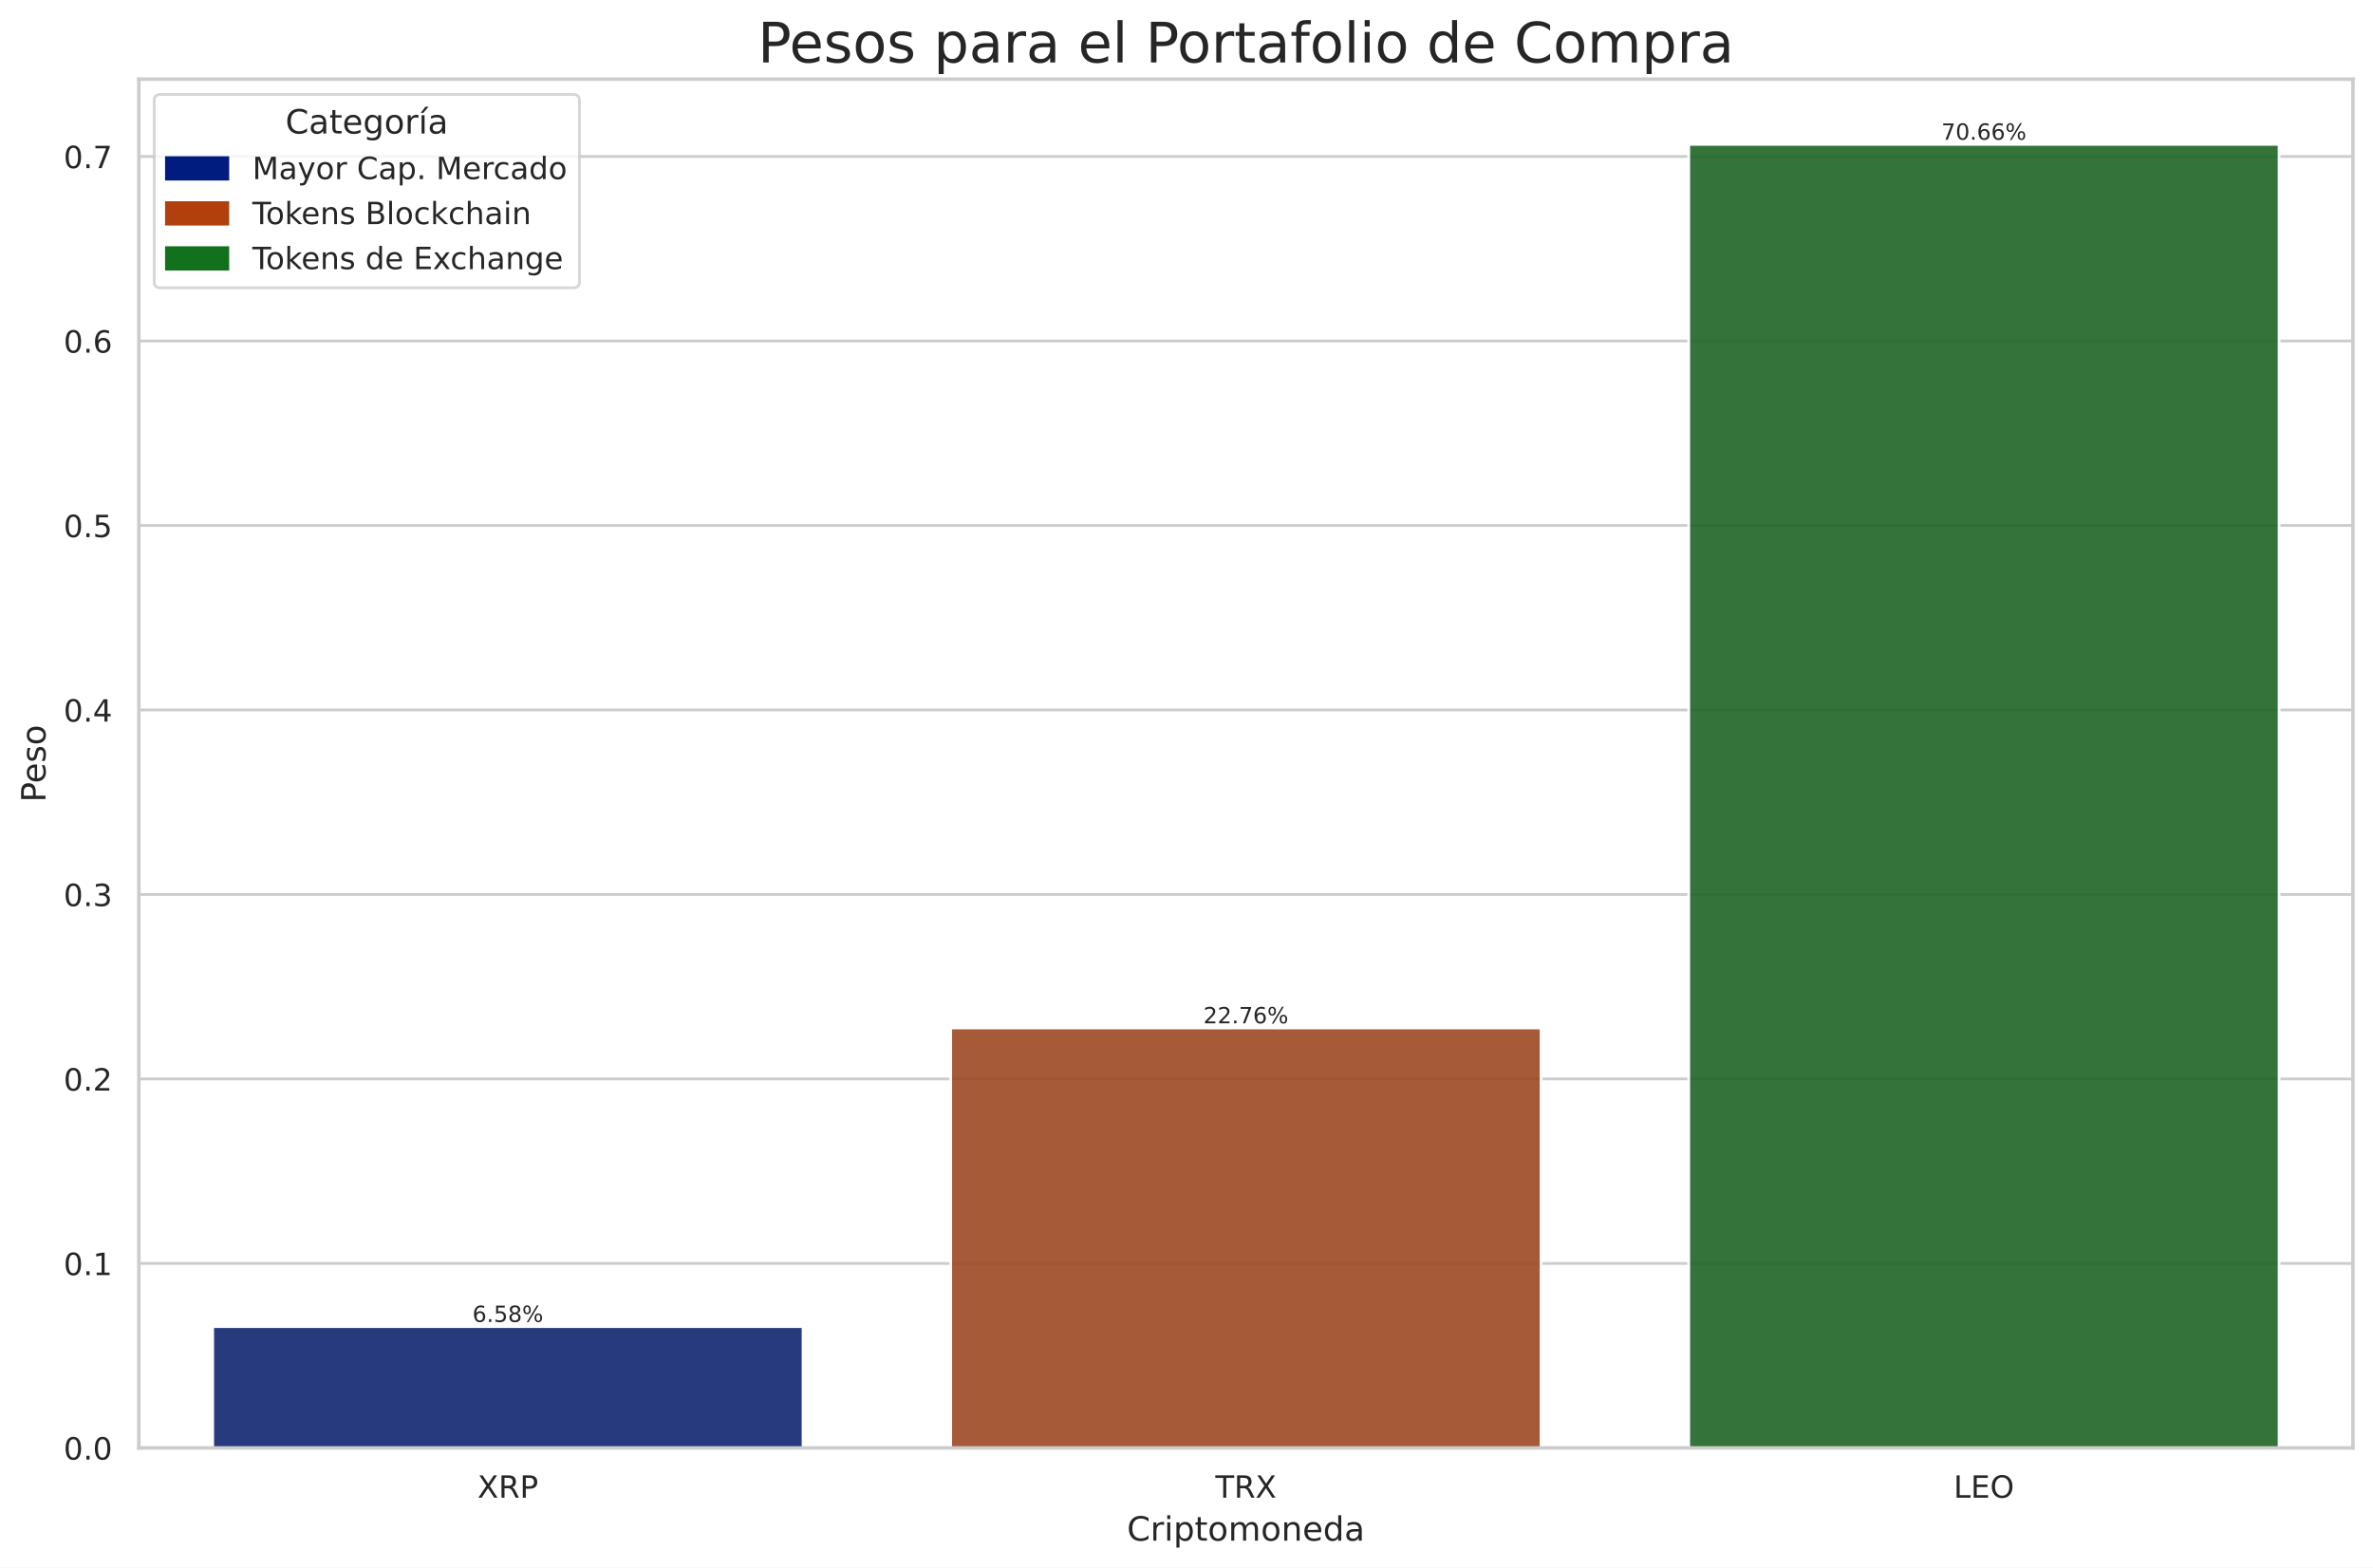
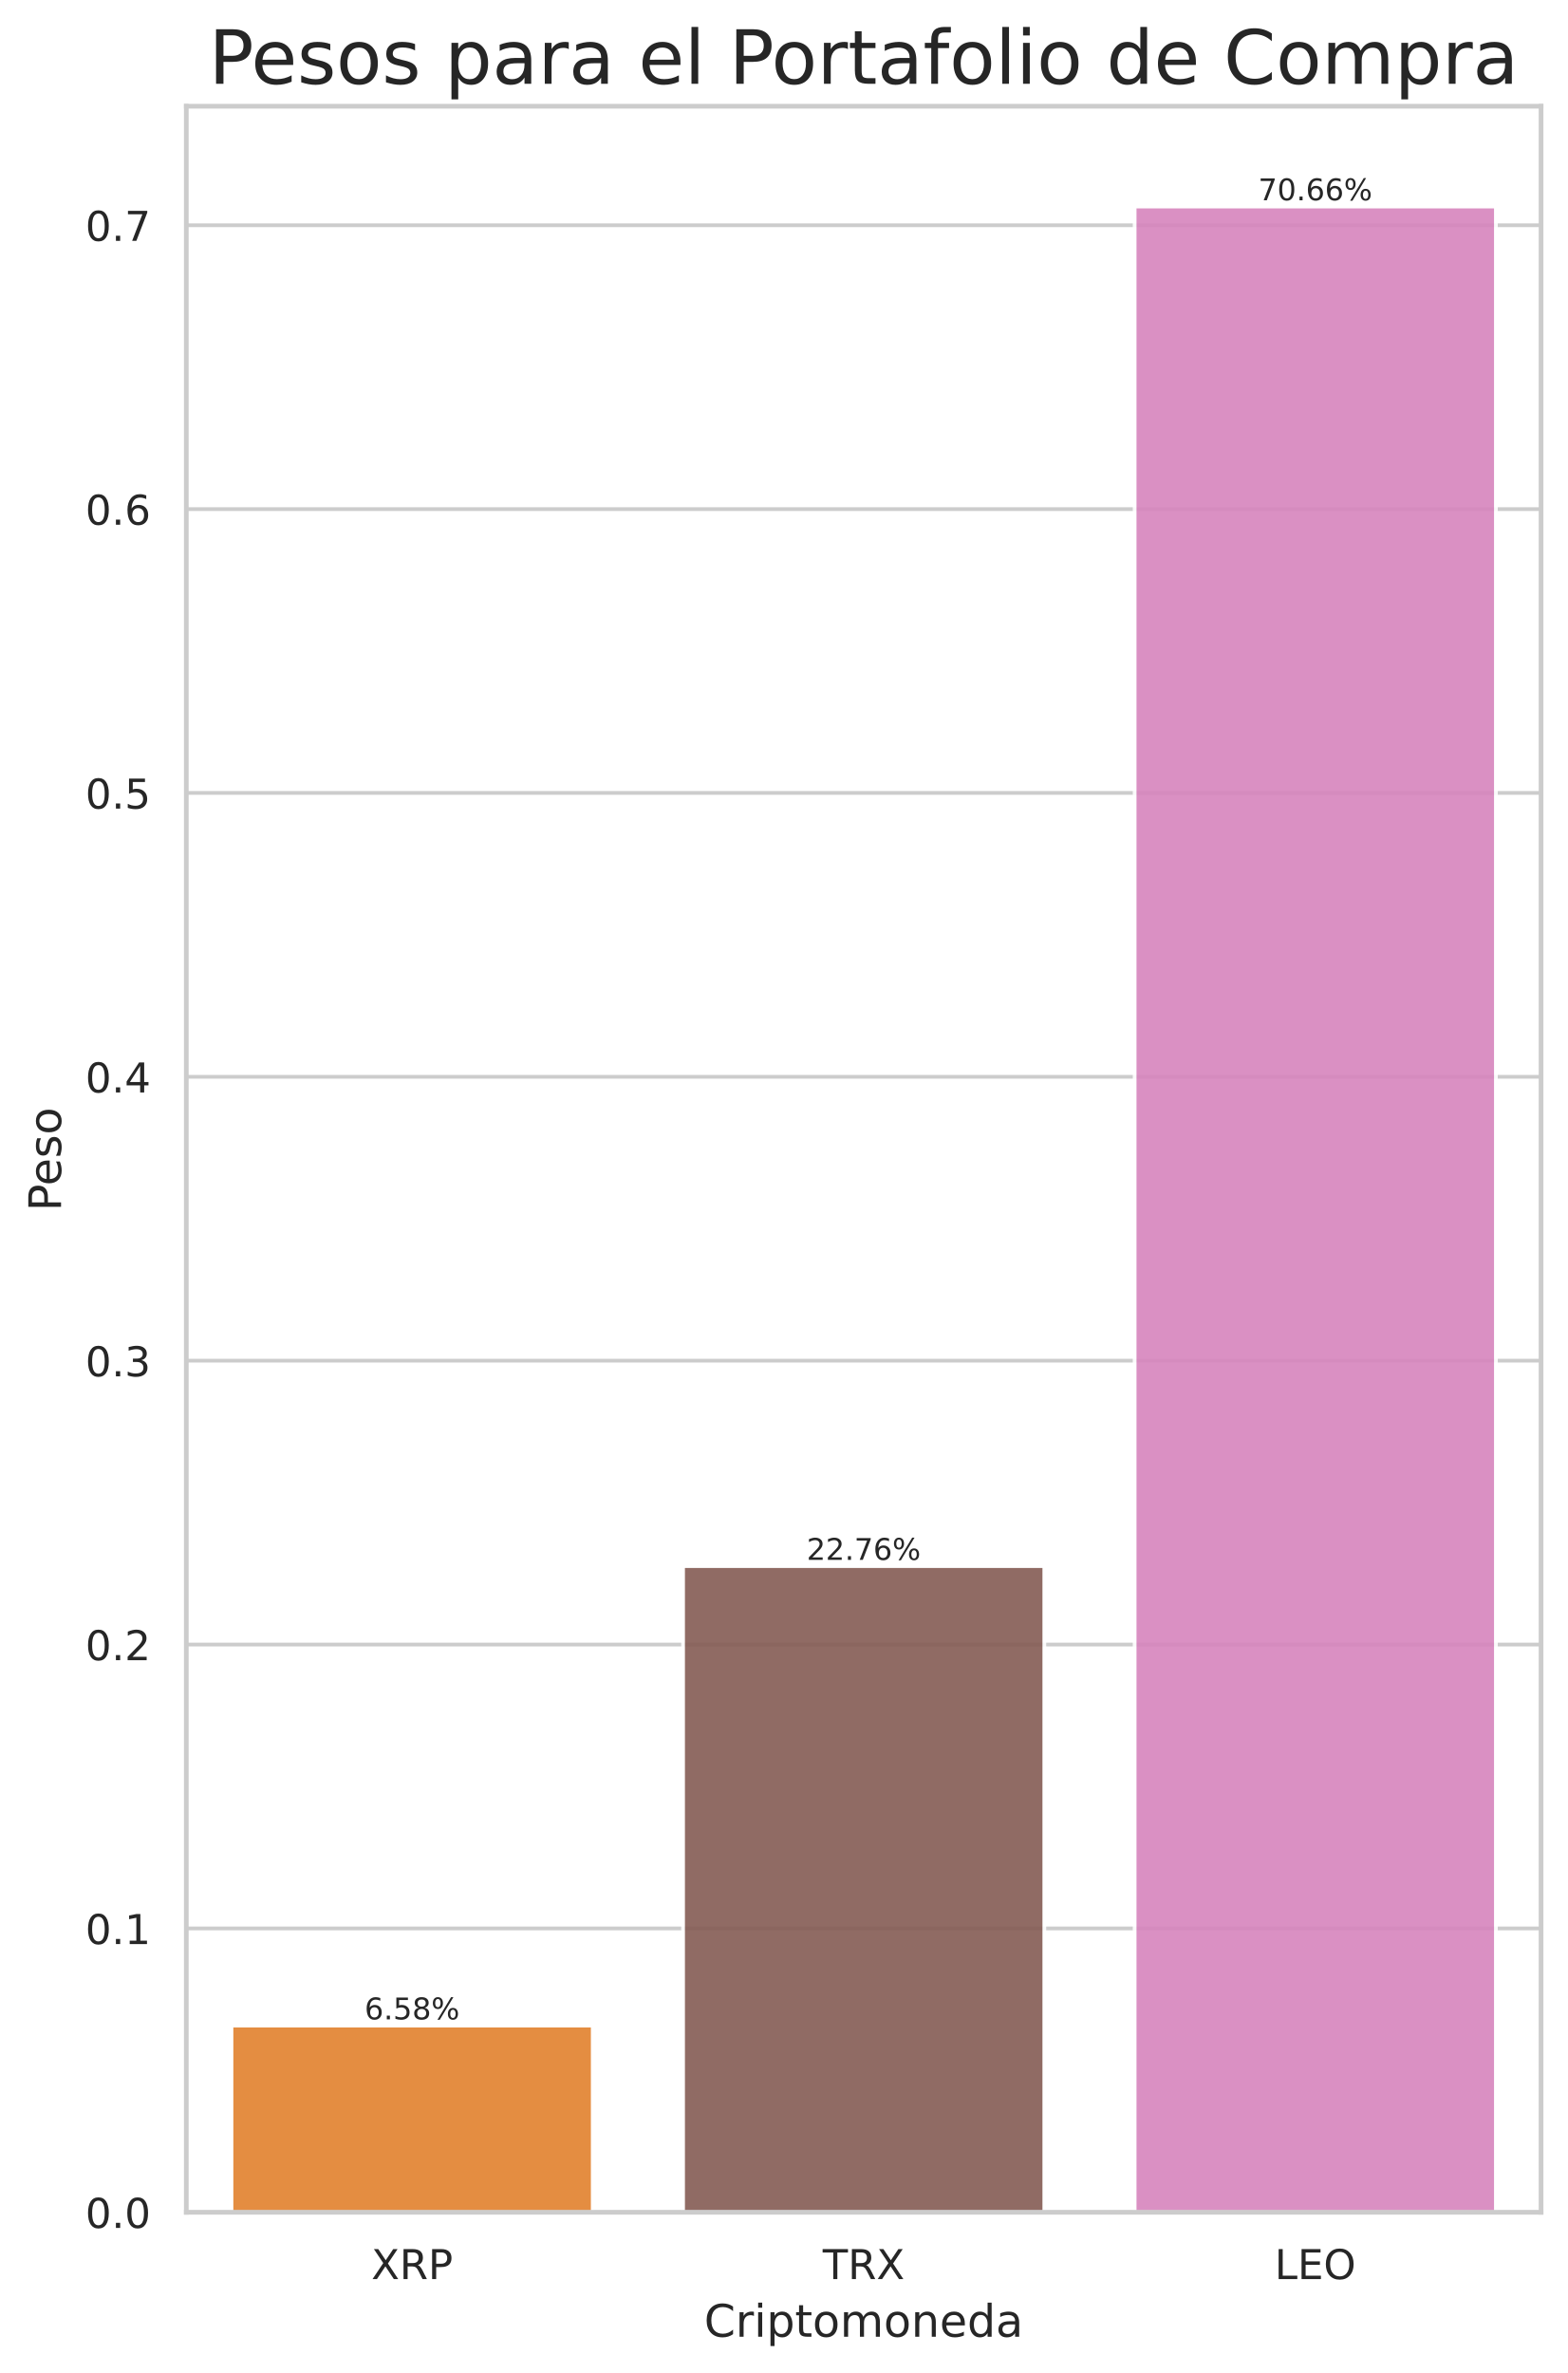
- <svg xmlns="http://www.w3.org/2000/svg" xmlns:xlink="http://www.w3.org/1999/xlink" width="851.167pt" height="562.337pt" viewBox="0 0 851.167 562.337" version="1.1">
+ <svg xmlns="http://www.w3.org/2000/svg" xmlns:xlink="http://www.w3.org/1999/xlink" width="419.167pt" height="634.337pt" viewBox="0 0 419.167 634.337" version="1.1">
  <defs>
    <style type="text/css">*{stroke-linejoin: round; stroke-linecap: butt}</style>
  </defs>
  <g id="figure_1">
    <g id="patch_1">
-       <path d="M 0 562.337  L 851.167 562.337  L 851.167 0  L 0 0  z " style="fill: #ffffff" />
+       <path d="M 0 634.337  L 419.167 634.337  L 419.167 0  L 0 0  z " style="fill: #ffffff" />
    </g>
    <g id="axes_1">
      <g id="patch_2">
-         <path d="M 49.807 519.377  L 843.967 519.377  L 843.967 28.397  L 49.807 28.397  z " style="fill: #ffffff" />
+         <path d="M 49.807 591.377  L 411.967 591.377  L 411.967 28.397  L 49.807 28.397  z " style="fill: #ffffff" />
      </g>
      <g id="matplotlib.axis_1">
        <g id="xtick_1">
          <g id="text_1">
-             <g style="fill: #262626" transform="translate(171.2617 537.2352) scale(0.11 -0.11)">
+             <g style="fill: #262626" transform="translate(99.26172 609.2352) scale(0.11 -0.11)">
              <defs>
                <path id="DejaVuSans-58" d="M 403 4666  L 1081 4666  L 2241 2931  L 3406 4666  L 4084 4666  L 2584 2425  L 4184 0  L 3506 0  L 2194 1984  L 872 0  L 191 0  L 1856 2491  L 403 4666  z " transform="scale(0.015625)" />
                <path id="DejaVuSans-52" d="M 2841 2188  Q 3044 2119 3236 1894  Q 3428 1669 3622 1275  L 4263 0  L 3584 0  L 2988 1197  Q 2756 1666 2539 1819  Q 2322 1972 1947 1972  L 1259 1972  L 1259 0  L 628 0  L 628 4666  L 2053 4666  Q 2853 4666 3247 4331  Q 3641 3997 3641 3322  Q 3641 2881 3436 2590  Q 3231 2300 2841 2188  z M 1259 4147  L 1259 2491  L 2053 2491  Q 2509 2491 2742 2702  Q 2975 2913 2975 3322  Q 2975 3731 2742 3939  Q 2509 4147 2053 4147  L 1259 4147  z " transform="scale(0.015625)" />
                <path id="DejaVuSans-50" d="M 1259 4147  L 1259 2394  L 2053 2394  Q 2494 2394 2734 2622  Q 2975 2850 2975 3272  Q 2975 3691 2734 3919  Q 2494 4147 2053 4147  L 1259 4147  z M 628 4666  L 2053 4666  Q 2838 4666 3239 4311  Q 3641 3956 3641 3272  Q 3641 2581 3239 2228  Q 2838 1875 2053 1875  L 1259 1875  L 1259 0  L 628 0  L 628 4666  z " transform="scale(0.015625)" />
              </defs>
              <use xlink:href="#DejaVuSans-58" />
              <use xlink:href="#DejaVuSans-52" x="68.506" />
              <use xlink:href="#DejaVuSans-50" x="137.988" />
            </g>
          </g>
        </g>
        <g id="xtick_2">
          <g id="text_2">
-             <g style="fill: #262626" transform="translate(435.9388 537.2352) scale(0.11 -0.11)">
+             <g style="fill: #262626" transform="translate(219.9387 609.2352) scale(0.11 -0.11)">
              <defs>
                <path id="DejaVuSans-54" d="M -19 4666  L 3928 4666  L 3928 4134  L 2272 4134  L 2272 0  L 1638 0  L 1638 4134  L -19 4134  L -19 4666  z " transform="scale(0.015625)" />
              </defs>
              <use xlink:href="#DejaVuSans-54" />
              <use xlink:href="#DejaVuSans-52" x="61.084" />
              <use xlink:href="#DejaVuSans-58" x="130.566" />
            </g>
          </g>
        </g>
        <g id="xtick_3">
          <g id="text_3">
-             <g style="fill: #262626" transform="translate(700.7378 537.2352) scale(0.11 -0.11)">
+             <g style="fill: #262626" transform="translate(340.7378 609.2352) scale(0.11 -0.11)">
              <defs>
                <path id="DejaVuSans-4c" d="M 628 4666  L 1259 4666  L 1259 531  L 3531 531  L 3531 0  L 628 0  L 628 4666  z " transform="scale(0.015625)" />
                <path id="DejaVuSans-45" d="M 628 4666  L 3578 4666  L 3578 4134  L 1259 4134  L 1259 2753  L 3481 2753  L 3481 2222  L 1259 2222  L 1259 531  L 3634 531  L 3634 0  L 628 0  L 628 4666  z " transform="scale(0.015625)" />
                <path id="DejaVuSans-4f" d="M 2522 4238  Q 1834 4238 1429 3725  Q 1025 3213 1025 2328  Q 1025 1447 1429 934  Q 1834 422 2522 422  Q 3209 422 3611 934  Q 4013 1447 4013 2328  Q 4013 3213 3611 3725  Q 3209 4238 2522 4238  z M 2522 4750  Q 3503 4750 4090 4092  Q 4678 3434 4678 2328  Q 4678 1225 4090 567  Q 3503 -91 2522 -91  Q 1538 -91 948 565  Q 359 1222 359 2328  Q 359 3434 948 4092  Q 1538 4750 2522 4750  z " transform="scale(0.015625)" />
              </defs>
              <use xlink:href="#DejaVuSans-4c" />
              <use xlink:href="#DejaVuSans-45" x="55.713" />
              <use xlink:href="#DejaVuSans-4f" x="118.896" />
            </g>
          </g>
        </g>
        <g id="text_4">
-           <g style="fill: #262626" transform="translate(404.2356 552.6409) scale(0.12 -0.12)">
+           <g style="fill: #262626" transform="translate(188.2356 624.6409) scale(0.12 -0.12)">
            <defs>
              <path id="DejaVuSans-43" d="M 4122 4306  L 4122 3641  Q 3803 3938 3442 4084  Q 3081 4231 2675 4231  Q 1875 4231 1450 3742  Q 1025 3253 1025 2328  Q 1025 1406 1450 917  Q 1875 428 2675 428  Q 3081 428 3442 575  Q 3803 722 4122 1019  L 4122 359  Q 3791 134 3420 21  Q 3050 -91 2638 -91  Q 1578 -91 968 557  Q 359 1206 359 2328  Q 359 3453 968 4101  Q 1578 4750 2638 4750  Q 3056 4750 3426 4639  Q 3797 4528 4122 4306  z " transform="scale(0.015625)" />
              <path id="DejaVuSans-72" d="M 2631 2963  Q 2534 3019 2420 3045  Q 2306 3072 2169 3072  Q 1681 3072 1420 2755  Q 1159 2438 1159 1844  L 1159 0  L 581 0  L 581 3500  L 1159 3500  L 1159 2956  Q 1341 3275 1631 3429  Q 1922 3584 2338 3584  Q 2397 3584 2469 3576  Q 2541 3569 2628 3553  L 2631 2963  z " transform="scale(0.015625)" />
              <path id="DejaVuSans-69" d="M 603 3500  L 1178 3500  L 1178 0  L 603 0  L 603 3500  z M 603 4863  L 1178 4863  L 1178 4134  L 603 4134  L 603 4863  z " transform="scale(0.015625)" />
              <path id="DejaVuSans-70" d="M 1159 525  L 1159 -1331  L 581 -1331  L 581 3500  L 1159 3500  L 1159 2969  Q 1341 3281 1617 3432  Q 1894 3584 2278 3584  Q 2916 3584 3314 3078  Q 3713 2572 3713 1747  Q 3713 922 3314 415  Q 2916 -91 2278 -91  Q 1894 -91 1617 61  Q 1341 213 1159 525  z M 3116 1747  Q 3116 2381 2855 2742  Q 2594 3103 2138 3103  Q 1681 3103 1420 2742  Q 1159 2381 1159 1747  Q 1159 1113 1420 752  Q 1681 391 2138 391  Q 2594 391 2855 752  Q 3116 1113 3116 1747  z " transform="scale(0.015625)" />
              <path id="DejaVuSans-74" d="M 1172 4494  L 1172 3500  L 2356 3500  L 2356 3053  L 1172 3053  L 1172 1153  Q 1172 725 1289 603  Q 1406 481 1766 481  L 2356 481  L 2356 0  L 1766 0  Q 1100 0 847 248  Q 594 497 594 1153  L 594 3053  L 172 3053  L 172 3500  L 594 3500  L 594 4494  L 1172 4494  z " transform="scale(0.015625)" />
              <path id="DejaVuSans-6f" d="M 1959 3097  Q 1497 3097 1228 2736  Q 959 2375 959 1747  Q 959 1119 1226 758  Q 1494 397 1959 397  Q 2419 397 2687 759  Q 2956 1122 2956 1747  Q 2956 2369 2687 2733  Q 2419 3097 1959 3097  z M 1959 3584  Q 2709 3584 3137 3096  Q 3566 2609 3566 1747  Q 3566 888 3137 398  Q 2709 -91 1959 -91  Q 1206 -91 779 398  Q 353 888 353 1747  Q 353 2609 779 3096  Q 1206 3584 1959 3584  z " transform="scale(0.015625)" />
              <path id="DejaVuSans-6d" d="M 3328 2828  Q 3544 3216 3844 3400  Q 4144 3584 4550 3584  Q 5097 3584 5394 3201  Q 5691 2819 5691 2113  L 5691 0  L 5113 0  L 5113 2094  Q 5113 2597 4934 2840  Q 4756 3084 4391 3084  Q 3944 3084 3684 2787  Q 3425 2491 3425 1978  L 3425 0  L 2847 0  L 2847 2094  Q 2847 2600 2669 2842  Q 2491 3084 2119 3084  Q 1678 3084 1418 2786  Q 1159 2488 1159 1978  L 1159 0  L 581 0  L 581 3500  L 1159 3500  L 1159 2956  Q 1356 3278 1631 3431  Q 1906 3584 2284 3584  Q 2666 3584 2933 3390  Q 3200 3197 3328 2828  z " transform="scale(0.015625)" />
              <path id="DejaVuSans-6e" d="M 3513 2113  L 3513 0  L 2938 0  L 2938 2094  Q 2938 2591 2744 2837  Q 2550 3084 2163 3084  Q 1697 3084 1428 2787  Q 1159 2491 1159 1978  L 1159 0  L 581 0  L 581 3500  L 1159 3500  L 1159 2956  Q 1366 3272 1645 3428  Q 1925 3584 2291 3584  Q 2894 3584 3203 3211  Q 3513 2838 3513 2113  z " transform="scale(0.015625)" />
              <path id="DejaVuSans-65" d="M 3597 1894  L 3597 1613  L 953 1613  Q 991 1019 1311 708  Q 1631 397 2203 397  Q 2534 397 2845 478  Q 3156 559 3463 722  L 3463 178  Q 3153 47 2828 -22  Q 2503 -91 2169 -91  Q 1331 -91 842 396  Q 353 884 353 1716  Q 353 2575 817 3079  Q 1281 3584 2069 3584  Q 2775 3584 3186 3129  Q 3597 2675 3597 1894  z M 3022 2063  Q 3016 2534 2758 2815  Q 2500 3097 2075 3097  Q 1594 3097 1305 2825  Q 1016 2553 972 2059  L 3022 2063  z " transform="scale(0.015625)" />
              <path id="DejaVuSans-64" d="M 2906 2969  L 2906 4863  L 3481 4863  L 3481 0  L 2906 0  L 2906 525  Q 2725 213 2448 61  Q 2172 -91 1784 -91  Q 1150 -91 751 415  Q 353 922 353 1747  Q 353 2572 751 3078  Q 1150 3584 1784 3584  Q 2172 3584 2448 3432  Q 2725 3281 2906 2969  z M 947 1747  Q 947 1113 1208 752  Q 1469 391 1925 391  Q 2381 391 2643 752  Q 2906 1113 2906 1747  Q 2906 2381 2643 2742  Q 2381 3103 1925 3103  Q 1469 3103 1208 2742  Q 947 2381 947 1747  z " transform="scale(0.015625)" />
              <path id="DejaVuSans-61" d="M 2194 1759  Q 1497 1759 1228 1600  Q 959 1441 959 1056  Q 959 750 1161 570  Q 1363 391 1709 391  Q 2188 391 2477 730  Q 2766 1069 2766 1631  L 2766 1759  L 2194 1759  z M 3341 1997  L 3341 0  L 2766 0  L 2766 531  Q 2569 213 2275 61  Q 1981 -91 1556 -91  Q 1019 -91 701 211  Q 384 513 384 1019  Q 384 1609 779 1909  Q 1175 2209 1959 2209  L 2766 2209  L 2766 2266  Q 2766 2663 2505 2880  Q 2244 3097 1772 3097  Q 1472 3097 1187 3025  Q 903 2953 641 2809  L 641 3341  Q 956 3463 1253 3523  Q 1550 3584 1831 3584  Q 2591 3584 2966 3190  Q 3341 2797 3341 1997  z " transform="scale(0.015625)" />
            </defs>
            <use xlink:href="#DejaVuSans-43" />
            <use xlink:href="#DejaVuSans-72" x="69.824" />
            <use xlink:href="#DejaVuSans-69" x="110.938" />
            <use xlink:href="#DejaVuSans-70" x="138.721" />
            <use xlink:href="#DejaVuSans-74" x="202.197" />
            <use xlink:href="#DejaVuSans-6f" x="241.406" />
            <use xlink:href="#DejaVuSans-6d" x="302.588" />
            <use xlink:href="#DejaVuSans-6f" x="400" />
            <use xlink:href="#DejaVuSans-6e" x="461.182" />
            <use xlink:href="#DejaVuSans-65" x="524.561" />
            <use xlink:href="#DejaVuSans-64" x="586.084" />
            <use xlink:href="#DejaVuSans-61" x="649.561" />
          </g>
        </g>
      </g>
      <g id="matplotlib.axis_2">
        <g id="ytick_1">
          <g id="line2d_1">
-             <path d="M 49.807 519.377  L 843.967 519.377  " clip-path="url(#p61f77b5003)" style="fill: none; stroke: #cccccc; stroke-linecap: round" />
+             <path d="M 49.807 591.377  L 411.967 591.377  " clip-path="url(#pde2c25f08b)" style="fill: none; stroke: #cccccc; stroke-linecap: round" />
          </g>
          <g id="text_5">
-             <g style="fill: #262626" transform="translate(22.81375 523.556) scale(0.11 -0.11)">
+             <g style="fill: #262626" transform="translate(22.81375 595.556) scale(0.11 -0.11)">
              <defs>
                <path id="DejaVuSans-30" d="M 2034 4250  Q 1547 4250 1301 3770  Q 1056 3291 1056 2328  Q 1056 1369 1301 889  Q 1547 409 2034 409  Q 2525 409 2770 889  Q 3016 1369 3016 2328  Q 3016 3291 2770 3770  Q 2525 4250 2034 4250  z M 2034 4750  Q 2819 4750 3233 4129  Q 3647 3509 3647 2328  Q 3647 1150 3233 529  Q 2819 -91 2034 -91  Q 1250 -91 836 529  Q 422 1150 422 2328  Q 422 3509 836 4129  Q 1250 4750 2034 4750  z " transform="scale(0.015625)" />
                <path id="DejaVuSans-2e" d="M 684 794  L 1344 794  L 1344 0  L 684 0  L 684 794  z " transform="scale(0.015625)" />
              </defs>
              <use xlink:href="#DejaVuSans-30" />
              <use xlink:href="#DejaVuSans-2e" x="63.623" />
              <use xlink:href="#DejaVuSans-30" x="95.41" />
            </g>
          </g>
        </g>
        <g id="ytick_2">
          <g id="line2d_2">
-             <path d="M 49.807 453.2  L 843.967 453.2  " clip-path="url(#p61f77b5003)" style="fill: none; stroke: #cccccc; stroke-linecap: round" />
+             <path d="M 49.807 515.495  L 411.967 515.495  " clip-path="url(#pde2c25f08b)" style="fill: none; stroke: #cccccc; stroke-linecap: round" />
          </g>
          <g id="text_6">
-             <g style="fill: #262626" transform="translate(22.81375 457.379) scale(0.11 -0.11)">
+             <g style="fill: #262626" transform="translate(22.81375 519.6745) scale(0.11 -0.11)">
              <defs>
                <path id="DejaVuSans-31" d="M 794 531  L 1825 531  L 1825 4091  L 703 3866  L 703 4441  L 1819 4666  L 2450 4666  L 2450 531  L 3481 531  L 3481 0  L 794 0  L 794 531  z " transform="scale(0.015625)" />
              </defs>
              <use xlink:href="#DejaVuSans-30" />
              <use xlink:href="#DejaVuSans-2e" x="63.623" />
              <use xlink:href="#DejaVuSans-31" x="95.41" />
            </g>
          </g>
        </g>
        <g id="ytick_3">
          <g id="line2d_3">
-             <path d="M 49.807 387.023  L 843.967 387.023  " clip-path="url(#p61f77b5003)" style="fill: none; stroke: #cccccc; stroke-linecap: round" />
+             <path d="M 49.807 439.614  L 411.967 439.614  " clip-path="url(#pde2c25f08b)" style="fill: none; stroke: #cccccc; stroke-linecap: round" />
          </g>
          <g id="text_7">
-             <g style="fill: #262626" transform="translate(22.81375 391.202) scale(0.11 -0.11)">
+             <g style="fill: #262626" transform="translate(22.81375 443.7929) scale(0.11 -0.11)">
              <defs>
                <path id="DejaVuSans-32" d="M 1228 531  L 3431 531  L 3431 0  L 469 0  L 469 531  Q 828 903 1448 1529  Q 2069 2156 2228 2338  Q 2531 2678 2651 2914  Q 2772 3150 2772 3378  Q 2772 3750 2511 3984  Q 2250 4219 1831 4219  Q 1534 4219 1204 4116  Q 875 4013 500 3803  L 500 4441  Q 881 4594 1212 4672  Q 1544 4750 1819 4750  Q 2544 4750 2975 4387  Q 3406 4025 3406 3419  Q 3406 3131 3298 2873  Q 3191 2616 2906 2266  Q 2828 2175 2409 1742  Q 1991 1309 1228 531  z " transform="scale(0.015625)" />
              </defs>
              <use xlink:href="#DejaVuSans-30" />
              <use xlink:href="#DejaVuSans-2e" x="63.623" />
              <use xlink:href="#DejaVuSans-32" x="95.41" />
            </g>
          </g>
        </g>
        <g id="ytick_4">
          <g id="line2d_4">
-             <path d="M 49.807 320.846  L 843.967 320.846  " clip-path="url(#p61f77b5003)" style="fill: none; stroke: #cccccc; stroke-linecap: round" />
+             <path d="M 49.807 363.732  L 411.967 363.732  " clip-path="url(#pde2c25f08b)" style="fill: none; stroke: #cccccc; stroke-linecap: round" />
          </g>
          <g id="text_8">
-             <g style="fill: #262626" transform="translate(22.81375 325.025) scale(0.11 -0.11)">
+             <g style="fill: #262626" transform="translate(22.81375 367.9114) scale(0.11 -0.11)">
              <defs>
                <path id="DejaVuSans-33" d="M 2597 2516  Q 3050 2419 3304 2112  Q 3559 1806 3559 1356  Q 3559 666 3084 287  Q 2609 -91 1734 -91  Q 1441 -91 1130 -33  Q 819 25 488 141  L 488 750  Q 750 597 1062 519  Q 1375 441 1716 441  Q 2309 441 2620 675  Q 2931 909 2931 1356  Q 2931 1769 2642 2001  Q 2353 2234 1838 2234  L 1294 2234  L 1294 2753  L 1863 2753  Q 2328 2753 2575 2939  Q 2822 3125 2822 3475  Q 2822 3834 2567 4026  Q 2313 4219 1838 4219  Q 1578 4219 1281 4162  Q 984 4106 628 3988  L 628 4550  Q 988 4650 1302 4700  Q 1616 4750 1894 4750  Q 2613 4750 3031 4423  Q 3450 4097 3450 3541  Q 3450 3153 3228 2886  Q 3006 2619 2597 2516  z " transform="scale(0.015625)" />
              </defs>
              <use xlink:href="#DejaVuSans-30" />
              <use xlink:href="#DejaVuSans-2e" x="63.623" />
              <use xlink:href="#DejaVuSans-33" x="95.41" />
            </g>
          </g>
        </g>
        <g id="ytick_5">
          <g id="line2d_5">
-             <path d="M 49.807 254.669  L 843.967 254.669  " clip-path="url(#p61f77b5003)" style="fill: none; stroke: #cccccc; stroke-linecap: round" />
+             <path d="M 49.807 287.851  L 411.967 287.851  " clip-path="url(#pde2c25f08b)" style="fill: none; stroke: #cccccc; stroke-linecap: round" />
          </g>
          <g id="text_9">
-             <g style="fill: #262626" transform="translate(22.81375 258.8481) scale(0.11 -0.11)">
+             <g style="fill: #262626" transform="translate(22.81375 292.0298) scale(0.11 -0.11)">
              <defs>
                <path id="DejaVuSans-34" d="M 2419 4116  L 825 1625  L 2419 1625  L 2419 4116  z M 2253 4666  L 3047 4666  L 3047 1625  L 3713 1625  L 3713 1100  L 3047 1100  L 3047 0  L 2419 0  L 2419 1100  L 313 1100  L 313 1709  L 2253 4666  z " transform="scale(0.015625)" />
              </defs>
              <use xlink:href="#DejaVuSans-30" />
              <use xlink:href="#DejaVuSans-2e" x="63.623" />
              <use xlink:href="#DejaVuSans-34" x="95.41" />
            </g>
          </g>
        </g>
        <g id="ytick_6">
          <g id="line2d_6">
-             <path d="M 49.807 188.492  L 843.967 188.492  " clip-path="url(#p61f77b5003)" style="fill: none; stroke: #cccccc; stroke-linecap: round" />
+             <path d="M 49.807 211.969  L 411.967 211.969  " clip-path="url(#pde2c25f08b)" style="fill: none; stroke: #cccccc; stroke-linecap: round" />
          </g>
          <g id="text_10">
-             <g style="fill: #262626" transform="translate(22.81375 192.6711) scale(0.11 -0.11)">
+             <g style="fill: #262626" transform="translate(22.81375 216.1483) scale(0.11 -0.11)">
              <defs>
                <path id="DejaVuSans-35" d="M 691 4666  L 3169 4666  L 3169 4134  L 1269 4134  L 1269 2991  Q 1406 3038 1543 3061  Q 1681 3084 1819 3084  Q 2600 3084 3056 2656  Q 3513 2228 3513 1497  Q 3513 744 3044 326  Q 2575 -91 1722 -91  Q 1428 -91 1123 -41  Q 819 9 494 109  L 494 744  Q 775 591 1075 516  Q 1375 441 1709 441  Q 2250 441 2565 725  Q 2881 1009 2881 1497  Q 2881 1984 2565 2268  Q 2250 2553 1709 2553  Q 1456 2553 1204 2497  Q 953 2441 691 2322  L 691 4666  z " transform="scale(0.015625)" />
              </defs>
              <use xlink:href="#DejaVuSans-30" />
              <use xlink:href="#DejaVuSans-2e" x="63.623" />
              <use xlink:href="#DejaVuSans-35" x="95.41" />
            </g>
          </g>
        </g>
        <g id="ytick_7">
          <g id="line2d_7">
-             <path d="M 49.807 122.315  L 843.967 122.315  " clip-path="url(#p61f77b5003)" style="fill: none; stroke: #cccccc; stroke-linecap: round" />
+             <path d="M 49.807 136.088  L 411.967 136.088  " clip-path="url(#pde2c25f08b)" style="fill: none; stroke: #cccccc; stroke-linecap: round" />
          </g>
          <g id="text_11">
-             <g style="fill: #262626" transform="translate(22.81375 126.4941) scale(0.11 -0.11)">
+             <g style="fill: #262626" transform="translate(22.81375 140.2667) scale(0.11 -0.11)">
              <defs>
                <path id="DejaVuSans-36" d="M 2113 2584  Q 1688 2584 1439 2293  Q 1191 2003 1191 1497  Q 1191 994 1439 701  Q 1688 409 2113 409  Q 2538 409 2786 701  Q 3034 994 3034 1497  Q 3034 2003 2786 2293  Q 2538 2584 2113 2584  z M 3366 4563  L 3366 3988  Q 3128 4100 2886 4159  Q 2644 4219 2406 4219  Q 1781 4219 1451 3797  Q 1122 3375 1075 2522  Q 1259 2794 1537 2939  Q 1816 3084 2150 3084  Q 2853 3084 3261 2657  Q 3669 2231 3669 1497  Q 3669 778 3244 343  Q 2819 -91 2113 -91  Q 1303 -91 875 529  Q 447 1150 447 2328  Q 447 3434 972 4092  Q 1497 4750 2381 4750  Q 2619 4750 2861 4703  Q 3103 4656 3366 4563  z " transform="scale(0.015625)" />
              </defs>
              <use xlink:href="#DejaVuSans-30" />
              <use xlink:href="#DejaVuSans-2e" x="63.623" />
              <use xlink:href="#DejaVuSans-36" x="95.41" />
            </g>
          </g>
        </g>
        <g id="ytick_8">
          <g id="line2d_8">
-             <path d="M 49.807 56.138  L 843.967 56.138  " clip-path="url(#p61f77b5003)" style="fill: none; stroke: #cccccc; stroke-linecap: round" />
+             <path d="M 49.807 60.206  L 411.967 60.206  " clip-path="url(#pde2c25f08b)" style="fill: none; stroke: #cccccc; stroke-linecap: round" />
          </g>
          <g id="text_12">
-             <g style="fill: #262626" transform="translate(22.81375 60.31708) scale(0.11 -0.11)">
+             <g style="fill: #262626" transform="translate(22.81375 64.38518) scale(0.11 -0.11)">
              <defs>
                <path id="DejaVuSans-37" d="M 525 4666  L 3525 4666  L 3525 4397  L 1831 0  L 1172 0  L 2766 4134  L 525 4134  L 525 4666  z " transform="scale(0.015625)" />
              </defs>
              <use xlink:href="#DejaVuSans-30" />
              <use xlink:href="#DejaVuSans-2e" x="63.623" />
              <use xlink:href="#DejaVuSans-37" x="95.41" />
            </g>
          </g>
        </g>
        <g id="text_13">
-           <g style="fill: #262626" transform="translate(16.31812 287.7759) rotate(-90) scale(0.12 -0.12)">
+           <g style="fill: #262626" transform="translate(16.31812 323.7759) rotate(-90) scale(0.12 -0.12)">
            <defs>
              <path id="DejaVuSans-73" d="M 2834 3397  L 2834 2853  Q 2591 2978 2328 3040  Q 2066 3103 1784 3103  Q 1356 3103 1142 2972  Q 928 2841 928 2578  Q 928 2378 1081 2264  Q 1234 2150 1697 2047  L 1894 2003  Q 2506 1872 2764 1633  Q 3022 1394 3022 966  Q 3022 478 2636 193  Q 2250 -91 1575 -91  Q 1294 -91 989 -36  Q 684 19 347 128  L 347 722  Q 666 556 975 473  Q 1284 391 1588 391  Q 1994 391 2212 530  Q 2431 669 2431 922  Q 2431 1156 2273 1281  Q 2116 1406 1581 1522  L 1381 1569  Q 847 1681 609 1914  Q 372 2147 372 2553  Q 372 3047 722 3315  Q 1072 3584 1716 3584  Q 2034 3584 2315 3537  Q 2597 3491 2834 3397  z " transform="scale(0.015625)" />
            </defs>
            <use xlink:href="#DejaVuSans-50" />
            <use xlink:href="#DejaVuSans-65" x="56.678" />
            <use xlink:href="#DejaVuSans-73" x="118.201" />
            <use xlink:href="#DejaVuSans-6f" x="170.301" />
          </g>
        </g>
      </g>
      <g id="patch_3">
-         <path d="M 76.279 519.377  L 288.055 519.377  L 288.055 475.852  L 76.279 475.852  z " clip-path="url(#p61f77b5003)" style="fill: #10256f; opacity: 0.9; stroke: #ffffff; stroke-linejoin: miter" />
+         <path d="M 61.879 591.377  L 158.455 591.377  L 158.455 541.47  L 61.879 541.47  z " clip-path="url(#pde2c25f08b)" style="fill: #e1812c; opacity: 0.9; stroke: #ffffff; stroke-linejoin: miter" />
      </g>
      <g id="patch_4">
-         <path d="M 340.999 519.377  L 552.775 519.377  L 552.775 368.732  L 340.999 368.732  z " clip-path="url(#p61f77b5003)" style="fill: #9c4821; opacity: 0.9; stroke: #ffffff; stroke-linejoin: miter" />
+         <path d="M 182.599 591.377  L 279.175 591.377  L 279.175 418.64  L 182.599 418.64  z " clip-path="url(#pde2c25f08b)" style="fill: #845b53; opacity: 0.9; stroke: #ffffff; stroke-linejoin: miter" />
      </g>
      <g id="patch_5">
-         <path d="M 605.719 519.377  L 817.495 519.377  L 817.495 51.777  L 605.719 51.777  z " clip-path="url(#p61f77b5003)" style="fill: #1e6525; opacity: 0.9; stroke: #ffffff; stroke-linejoin: miter" />
+         <path d="M 303.319 591.377  L 399.895 591.377  L 399.895 55.205  L 303.319 55.205  z " clip-path="url(#pde2c25f08b)" style="fill: #d684bd; opacity: 0.9; stroke: #ffffff; stroke-linejoin: miter" />
      </g>
      <g id="line2d_9">
-         <path clip-path="url(#p61f77b5003)" style="fill: none; stroke: #424242; stroke-width: 2.25; stroke-linecap: round" />
+         <path clip-path="url(#pde2c25f08b)" style="fill: none; stroke: #424242; stroke-width: 2.25; stroke-linecap: round" />
      </g>
      <g id="line2d_10">
-         <path clip-path="url(#p61f77b5003)" style="fill: none; stroke: #424242; stroke-width: 2.25; stroke-linecap: round" />
+         <path clip-path="url(#pde2c25f08b)" style="fill: none; stroke: #424242; stroke-width: 2.25; stroke-linecap: round" />
      </g>
      <g id="line2d_11">
-         <path clip-path="url(#p61f77b5003)" style="fill: none; stroke: #424242; stroke-width: 2.25; stroke-linecap: round" />
+         <path clip-path="url(#pde2c25f08b)" style="fill: none; stroke: #424242; stroke-width: 2.25; stroke-linecap: round" />
      </g>
      <g id="line2d_12">
-         <path d="M 49.807 519.377  L 843.967 519.377  " clip-path="url(#p61f77b5003)" style="fill: none; stroke: #000000; stroke-width: 0.5; stroke-linecap: round" />
+         <path d="M 49.807 591.377  L 411.967 591.377  " clip-path="url(#pde2c25f08b)" style="fill: none; stroke: #000000; stroke-width: 0.5; stroke-linecap: round" />
      </g>
      <g id="patch_6">
-         <path d="M 49.807 519.377  L 49.807 28.397  " style="fill: none; stroke: #cccccc; stroke-width: 1.25; stroke-linejoin: miter; stroke-linecap: square" />
+         <path d="M 49.807 591.377  L 49.807 28.397  " style="fill: none; stroke: #cccccc; stroke-width: 1.25; stroke-linejoin: miter; stroke-linecap: square" />
      </g>
      <g id="patch_7">
-         <path d="M 843.967 519.377  L 843.967 28.397  " style="fill: none; stroke: #cccccc; stroke-width: 1.25; stroke-linejoin: miter; stroke-linecap: square" />
+         <path d="M 411.967 591.377  L 411.967 28.397  " style="fill: none; stroke: #cccccc; stroke-width: 1.25; stroke-linejoin: miter; stroke-linecap: square" />
      </g>
      <g id="patch_8">
-         <path d="M 49.807 519.377  L 843.967 519.377  " style="fill: none; stroke: #cccccc; stroke-width: 1.25; stroke-linejoin: miter; stroke-linecap: square" />
+         <path d="M 49.807 591.377  L 411.967 591.377  " style="fill: none; stroke: #cccccc; stroke-width: 1.25; stroke-linejoin: miter; stroke-linecap: square" />
      </g>
      <g id="patch_9">
-         <path d="M 49.807 28.397  L 843.967 28.397  " style="fill: none; stroke: #cccccc; stroke-width: 1.25; stroke-linejoin: miter; stroke-linecap: square" />
+         <path d="M 49.807 28.397  L 411.967 28.397  " style="fill: none; stroke: #cccccc; stroke-width: 1.25; stroke-linejoin: miter; stroke-linecap: square" />
      </g>
      <g id="text_14">
-         <g style="fill: #262626" transform="translate(169.4603 474.1885) scale(0.08 -0.08)">
+         <g style="fill: #262626" transform="translate(97.46031 539.8058) scale(0.08 -0.08)">
          <defs>
            <path id="DejaVuSans-38" d="M 2034 2216  Q 1584 2216 1326 1975  Q 1069 1734 1069 1313  Q 1069 891 1326 650  Q 1584 409 2034 409  Q 2484 409 2743 651  Q 3003 894 3003 1313  Q 3003 1734 2745 1975  Q 2488 2216 2034 2216  z M 1403 2484  Q 997 2584 770 2862  Q 544 3141 544 3541  Q 544 4100 942 4425  Q 1341 4750 2034 4750  Q 2731 4750 3128 4425  Q 3525 4100 3525 3541  Q 3525 3141 3298 2862  Q 3072 2584 2669 2484  Q 3125 2378 3379 2068  Q 3634 1759 3634 1313  Q 3634 634 3220 271  Q 2806 -91 2034 -91  Q 1263 -91 848 271  Q 434 634 434 1313  Q 434 1759 690 2068  Q 947 2378 1403 2484  z M 1172 3481  Q 1172 3119 1398 2916  Q 1625 2713 2034 2713  Q 2441 2713 2670 2916  Q 2900 3119 2900 3481  Q 2900 3844 2670 4047  Q 2441 4250 2034 4250  Q 1625 4250 1398 4047  Q 1172 3844 1172 3481  z " transform="scale(0.015625)" />
            <path id="DejaVuSans-25" d="M 4653 2053  Q 4381 2053 4226 1822  Q 4072 1591 4072 1178  Q 4072 772 4226 539  Q 4381 306 4653 306  Q 4919 306 5073 539  Q 5228 772 5228 1178  Q 5228 1588 5073 1820  Q 4919 2053 4653 2053  z M 4653 2450  Q 5147 2450 5437 2106  Q 5728 1763 5728 1178  Q 5728 594 5436 251  Q 5144 -91 4653 -91  Q 4153 -91 3862 251  Q 3572 594 3572 1178  Q 3572 1766 3864 2108  Q 4156 2450 4653 2450  z M 1428 4353  Q 1159 4353 1004 4120  Q 850 3888 850 3481  Q 850 3069 1003 2837  Q 1156 2606 1428 2606  Q 1700 2606 1854 2837  Q 2009 3069 2009 3481  Q 2009 3884 1853 4118  Q 1697 4353 1428 4353  z M 4250 4750  L 4750 4750  L 1831 -91  L 1331 -91  L 4250 4750  z M 1428 4750  Q 1922 4750 2215 4408  Q 2509 4066 2509 3481  Q 2509 2891 2217 2550  Q 1925 2209 1428 2209  Q 931 2209 642 2551  Q 353 2894 353 3481  Q 353 4063 643 4406  Q 934 4750 1428 4750  z " transform="scale(0.015625)" />
          </defs>
          <use xlink:href="#DejaVuSans-36" />
          <use xlink:href="#DejaVuSans-2e" x="63.623" />
          <use xlink:href="#DejaVuSans-35" x="95.41" />
          <use xlink:href="#DejaVuSans-38" x="159.033" />
          <use xlink:href="#DejaVuSans-25" x="222.656" />
        </g>
      </g>
      <g id="text_15">
-         <g style="fill: #262626" transform="translate(431.6353 367.0678) scale(0.08 -0.08)">
+         <g style="fill: #262626" transform="translate(215.6353 416.9764) scale(0.08 -0.08)">
          <use xlink:href="#DejaVuSans-32" />
          <use xlink:href="#DejaVuSans-32" x="63.623" />
          <use xlink:href="#DejaVuSans-2e" x="127.246" />
          <use xlink:href="#DejaVuSans-37" x="159.033" />
          <use xlink:href="#DejaVuSans-36" x="222.656" />
          <use xlink:href="#DejaVuSans-25" x="286.279" />
        </g>
      </g>
      <g id="text_16">
-         <g style="fill: #262626" transform="translate(696.3553 50.11312) scale(0.08 -0.08)">
+         <g style="fill: #262626" transform="translate(336.3553 53.5417) scale(0.08 -0.08)">
          <use xlink:href="#DejaVuSans-37" />
          <use xlink:href="#DejaVuSans-30" x="63.623" />
          <use xlink:href="#DejaVuSans-2e" x="127.246" />
          <use xlink:href="#DejaVuSans-36" x="159.033" />
          <use xlink:href="#DejaVuSans-36" x="222.656" />
          <use xlink:href="#DejaVuSans-25" x="286.279" />
        </g>
      </g>
      <g id="text_17">
-         <g style="fill: #262626" transform="translate(271.8012 22.39688) scale(0.2 -0.2)">
+         <g style="fill: #262626" transform="translate(55.80125 22.39688) scale(0.2 -0.2)">
          <defs>
            <path id="DejaVuSans-20" transform="scale(0.015625)" />
            <path id="DejaVuSans-6c" d="M 603 4863  L 1178 4863  L 1178 0  L 603 0  L 603 4863  z " transform="scale(0.015625)" />
            <path id="DejaVuSans-66" d="M 2375 4863  L 2375 4384  L 1825 4384  Q 1516 4384 1395 4259  Q 1275 4134 1275 3809  L 1275 3500  L 2222 3500  L 2222 3053  L 1275 3053  L 1275 0  L 697 0  L 697 3053  L 147 3053  L 147 3500  L 697 3500  L 697 3744  Q 697 4328 969 4595  Q 1241 4863 1831 4863  L 2375 4863  z " transform="scale(0.015625)" />
          </defs>
          <use xlink:href="#DejaVuSans-50" />
          <use xlink:href="#DejaVuSans-65" x="56.678" />
          <use xlink:href="#DejaVuSans-73" x="118.201" />
          <use xlink:href="#DejaVuSans-6f" x="170.301" />
          <use xlink:href="#DejaVuSans-73" x="231.482" />
          <use xlink:href="#DejaVuSans-20" x="283.582" />
          <use xlink:href="#DejaVuSans-70" x="315.369" />
          <use xlink:href="#DejaVuSans-61" x="378.846" />
          <use xlink:href="#DejaVuSans-72" x="440.125" />
          <use xlink:href="#DejaVuSans-61" x="481.238" />
          <use xlink:href="#DejaVuSans-20" x="542.518" />
          <use xlink:href="#DejaVuSans-65" x="574.305" />
          <use xlink:href="#DejaVuSans-6c" x="635.828" />
          <use xlink:href="#DejaVuSans-20" x="663.611" />
          <use xlink:href="#DejaVuSans-50" x="695.398" />
          <use xlink:href="#DejaVuSans-6f" x="752.076" />
          <use xlink:href="#DejaVuSans-72" x="813.258" />
          <use xlink:href="#DejaVuSans-74" x="854.371" />
          <use xlink:href="#DejaVuSans-61" x="893.58" />
          <use xlink:href="#DejaVuSans-66" x="954.859" />
          <use xlink:href="#DejaVuSans-6f" x="990.064" />
          <use xlink:href="#DejaVuSans-6c" x="1051.246" />
          <use xlink:href="#DejaVuSans-69" x="1079.029" />
          <use xlink:href="#DejaVuSans-6f" x="1106.812" />
          <use xlink:href="#DejaVuSans-20" x="1167.994" />
          <use xlink:href="#DejaVuSans-64" x="1199.781" />
          <use xlink:href="#DejaVuSans-65" x="1263.258" />
          <use xlink:href="#DejaVuSans-20" x="1324.781" />
          <use xlink:href="#DejaVuSans-43" x="1356.568" />
          <use xlink:href="#DejaVuSans-6f" x="1426.393" />
          <use xlink:href="#DejaVuSans-6d" x="1487.574" />
          <use xlink:href="#DejaVuSans-70" x="1584.986" />
          <use xlink:href="#DejaVuSans-72" x="1648.463" />
          <use xlink:href="#DejaVuSans-61" x="1689.576" />
        </g>
      </g>
-       <g id="legend_1">
-         <g id="patch_10">
-           <path d="M 57.507 103.228  L 205.632 103.228  Q 207.833 103.228 207.833 101.028  L 207.833 36.097  Q 207.833 33.897 205.632 33.897  L 57.507 33.897  Q 55.307 33.897 55.307 36.097  L 55.307 101.028  Q 55.307 103.228 57.507 103.228  z " style="fill: #ffffff; opacity: 0.8; stroke: #cccccc; stroke-linejoin: miter" />
-         </g>
-         <g id="text_18">
-           <g style="fill: #262626" transform="translate(102.3686 47.895) scale(0.12 -0.12)">
-             <defs>
-               <path id="DejaVuSans-67" d="M 2906 1791  Q 2906 2416 2648 2759  Q 2391 3103 1925 3103  Q 1463 3103 1205 2759  Q 947 2416 947 1791  Q 947 1169 1205 825  Q 1463 481 1925 481  Q 2391 481 2648 825  Q 2906 1169 2906 1791  z M 3481 434  Q 3481 -459 3084 -895  Q 2688 -1331 1869 -1331  Q 1566 -1331 1297 -1286  Q 1028 -1241 775 -1147  L 775 -588  Q 1028 -725 1275 -790  Q 1522 -856 1778 -856  Q 2344 -856 2625 -561  Q 2906 -266 2906 331  L 2906 616  Q 2728 306 2450 153  Q 2172 0 1784 0  Q 1141 0 747 490  Q 353 981 353 1791  Q 353 2603 747 3093  Q 1141 3584 1784 3584  Q 2172 3584 2450 3431  Q 2728 3278 2906 2969  L 2906 3500  L 3481 3500  L 3481 434  z " transform="scale(0.015625)" />
-               <path id="DejaVuSans-ed" d="M 1322 5119  L 1944 5119  L 926 3944  L 447 3944  L 1322 5119  z M 603 3500  L 1178 3500  L 1178 0  L 603 0  L 603 3500  z M 891 3584  L 891 3584  z " transform="scale(0.015625)" />
-             </defs>
-             <use xlink:href="#DejaVuSans-43" />
-             <use xlink:href="#DejaVuSans-61" x="69.824" />
-             <use xlink:href="#DejaVuSans-74" x="131.104" />
-             <use xlink:href="#DejaVuSans-65" x="170.312" />
-             <use xlink:href="#DejaVuSans-67" x="231.836" />
-             <use xlink:href="#DejaVuSans-6f" x="295.312" />
-             <use xlink:href="#DejaVuSans-72" x="356.494" />
-             <use xlink:href="#DejaVuSans-ed" x="397.607" />
-             <use xlink:href="#DejaVuSans-61" x="425.391" />
-           </g>
-         </g>
-         <g id="patch_11">
-           <path d="M 59.707 64.249  L 81.707 64.249  L 81.707 56.549  L 59.707 56.549  z " style="fill: #001c7f; stroke: #001c7f; stroke-linejoin: miter" />
-         </g>
-         <g id="text_19">
-           <g style="fill: #262626" transform="translate(90.50719 64.24891) scale(0.11 -0.11)">
-             <defs>
-               <path id="DejaVuSans-4d" d="M 628 4666  L 1569 4666  L 2759 1491  L 3956 4666  L 4897 4666  L 4897 0  L 4281 0  L 4281 4097  L 3078 897  L 2444 897  L 1241 4097  L 1241 0  L 628 0  L 628 4666  z " transform="scale(0.015625)" />
-               <path id="DejaVuSans-79" d="M 2059 -325  Q 1816 -950 1584 -1140  Q 1353 -1331 966 -1331  L 506 -1331  L 506 -850  L 844 -850  Q 1081 -850 1212 -737  Q 1344 -625 1503 -206  L 1606 56  L 191 3500  L 800 3500  L 1894 763  L 2988 3500  L 3597 3500  L 2059 -325  z " transform="scale(0.015625)" />
-               <path id="DejaVuSans-63" d="M 3122 3366  L 3122 2828  Q 2878 2963 2633 3030  Q 2388 3097 2138 3097  Q 1578 3097 1268 2742  Q 959 2388 959 1747  Q 959 1106 1268 751  Q 1578 397 2138 397  Q 2388 397 2633 464  Q 2878 531 3122 666  L 3122 134  Q 2881 22 2623 -34  Q 2366 -91 2075 -91  Q 1284 -91 818 406  Q 353 903 353 1747  Q 353 2603 823 3093  Q 1294 3584 2113 3584  Q 2378 3584 2631 3529  Q 2884 3475 3122 3366  z " transform="scale(0.015625)" />
-             </defs>
-             <use xlink:href="#DejaVuSans-4d" />
-             <use xlink:href="#DejaVuSans-61" x="86.279" />
-             <use xlink:href="#DejaVuSans-79" x="147.559" />
-             <use xlink:href="#DejaVuSans-6f" x="206.738" />
-             <use xlink:href="#DejaVuSans-72" x="267.92" />
-             <use xlink:href="#DejaVuSans-20" x="309.033" />
-             <use xlink:href="#DejaVuSans-43" x="340.82" />
-             <use xlink:href="#DejaVuSans-61" x="410.645" />
-             <use xlink:href="#DejaVuSans-70" x="471.924" />
-             <use xlink:href="#DejaVuSans-2e" x="535.4" />
-             <use xlink:href="#DejaVuSans-20" x="567.188" />
-             <use xlink:href="#DejaVuSans-4d" x="598.975" />
-             <use xlink:href="#DejaVuSans-65" x="685.254" />
-             <use xlink:href="#DejaVuSans-72" x="746.777" />
-             <use xlink:href="#DejaVuSans-63" x="785.641" />
-             <use xlink:href="#DejaVuSans-61" x="840.621" />
-             <use xlink:href="#DejaVuSans-64" x="901.9" />
-             <use xlink:href="#DejaVuSans-6f" x="965.377" />
-           </g>
-         </g>
-         <g id="patch_12">
-           <path d="M 59.707 80.395  L 81.707 80.395  L 81.707 72.695  L 59.707 72.695  z " style="fill: #b1400d; stroke: #b1400d; stroke-linejoin: miter" />
-         </g>
-         <g id="text_20">
-           <g style="fill: #262626" transform="translate(90.50719 80.39484) scale(0.11 -0.11)">
-             <defs>
-               <path id="DejaVuSans-6b" d="M 581 4863  L 1159 4863  L 1159 1991  L 2875 3500  L 3609 3500  L 1753 1863  L 3688 0  L 2938 0  L 1159 1709  L 1159 0  L 581 0  L 581 4863  z " transform="scale(0.015625)" />
-               <path id="DejaVuSans-42" d="M 1259 2228  L 1259 519  L 2272 519  Q 2781 519 3026 730  Q 3272 941 3272 1375  Q 3272 1813 3026 2020  Q 2781 2228 2272 2228  L 1259 2228  z M 1259 4147  L 1259 2741  L 2194 2741  Q 2656 2741 2882 2914  Q 3109 3088 3109 3444  Q 3109 3797 2882 3972  Q 2656 4147 2194 4147  L 1259 4147  z M 628 4666  L 2241 4666  Q 2963 4666 3353 4366  Q 3744 4066 3744 3513  Q 3744 3084 3544 2831  Q 3344 2578 2956 2516  Q 3422 2416 3680 2098  Q 3938 1781 3938 1306  Q 3938 681 3513 340  Q 3088 0 2303 0  L 628 0  L 628 4666  z " transform="scale(0.015625)" />
-               <path id="DejaVuSans-68" d="M 3513 2113  L 3513 0  L 2938 0  L 2938 2094  Q 2938 2591 2744 2837  Q 2550 3084 2163 3084  Q 1697 3084 1428 2787  Q 1159 2491 1159 1978  L 1159 0  L 581 0  L 581 4863  L 1159 4863  L 1159 2956  Q 1366 3272 1645 3428  Q 1925 3584 2291 3584  Q 2894 3584 3203 3211  Q 3513 2838 3513 2113  z " transform="scale(0.015625)" />
-             </defs>
-             <use xlink:href="#DejaVuSans-54" />
-             <use xlink:href="#DejaVuSans-6f" x="44.084" />
-             <use xlink:href="#DejaVuSans-6b" x="105.266" />
-             <use xlink:href="#DejaVuSans-65" x="159.551" />
-             <use xlink:href="#DejaVuSans-6e" x="221.074" />
-             <use xlink:href="#DejaVuSans-73" x="284.453" />
-             <use xlink:href="#DejaVuSans-20" x="336.553" />
-             <use xlink:href="#DejaVuSans-42" x="368.34" />
-             <use xlink:href="#DejaVuSans-6c" x="436.943" />
-             <use xlink:href="#DejaVuSans-6f" x="464.727" />
-             <use xlink:href="#DejaVuSans-63" x="525.908" />
-             <use xlink:href="#DejaVuSans-6b" x="580.889" />
-             <use xlink:href="#DejaVuSans-63" x="638.799" />
-             <use xlink:href="#DejaVuSans-68" x="693.779" />
-             <use xlink:href="#DejaVuSans-61" x="757.158" />
-             <use xlink:href="#DejaVuSans-69" x="818.438" />
-             <use xlink:href="#DejaVuSans-6e" x="846.221" />
-           </g>
-         </g>
-         <g id="patch_13">
-           <path d="M 59.707 96.541  L 81.707 96.541  L 81.707 88.841  L 59.707 88.841  z " style="fill: #12711c; stroke: #12711c; stroke-linejoin: miter" />
-         </g>
-         <g id="text_21">
-           <g style="fill: #262626" transform="translate(90.50719 96.54078) scale(0.11 -0.11)">
-             <defs>
-               <path id="DejaVuSans-78" d="M 3513 3500  L 2247 1797  L 3578 0  L 2900 0  L 1881 1375  L 863 0  L 184 0  L 1544 1831  L 300 3500  L 978 3500  L 1906 2253  L 2834 3500  L 3513 3500  z " transform="scale(0.015625)" />
-             </defs>
-             <use xlink:href="#DejaVuSans-54" />
-             <use xlink:href="#DejaVuSans-6f" x="44.084" />
-             <use xlink:href="#DejaVuSans-6b" x="105.266" />
-             <use xlink:href="#DejaVuSans-65" x="159.551" />
-             <use xlink:href="#DejaVuSans-6e" x="221.074" />
-             <use xlink:href="#DejaVuSans-73" x="284.453" />
-             <use xlink:href="#DejaVuSans-20" x="336.553" />
-             <use xlink:href="#DejaVuSans-64" x="368.34" />
-             <use xlink:href="#DejaVuSans-65" x="431.816" />
-             <use xlink:href="#DejaVuSans-20" x="493.34" />
-             <use xlink:href="#DejaVuSans-45" x="525.127" />
-             <use xlink:href="#DejaVuSans-78" x="588.311" />
-             <use xlink:href="#DejaVuSans-63" x="645.74" />
-             <use xlink:href="#DejaVuSans-68" x="700.721" />
-             <use xlink:href="#DejaVuSans-61" x="764.1" />
-             <use xlink:href="#DejaVuSans-6e" x="825.379" />
-             <use xlink:href="#DejaVuSans-67" x="888.758" />
-             <use xlink:href="#DejaVuSans-65" x="952.234" />
-           </g>
-         </g>
-       </g>
    </g>
  </g>
  <defs>
-     <clipPath id="p61f77b5003">
-       <rect x="49.807" y="28.397" width="794.16" height="490.98" />
+     <clipPath id="pde2c25f08b">
+       <rect x="49.807" y="28.397" width="362.16" height="562.98" />
    </clipPath>
  </defs>
</svg>
